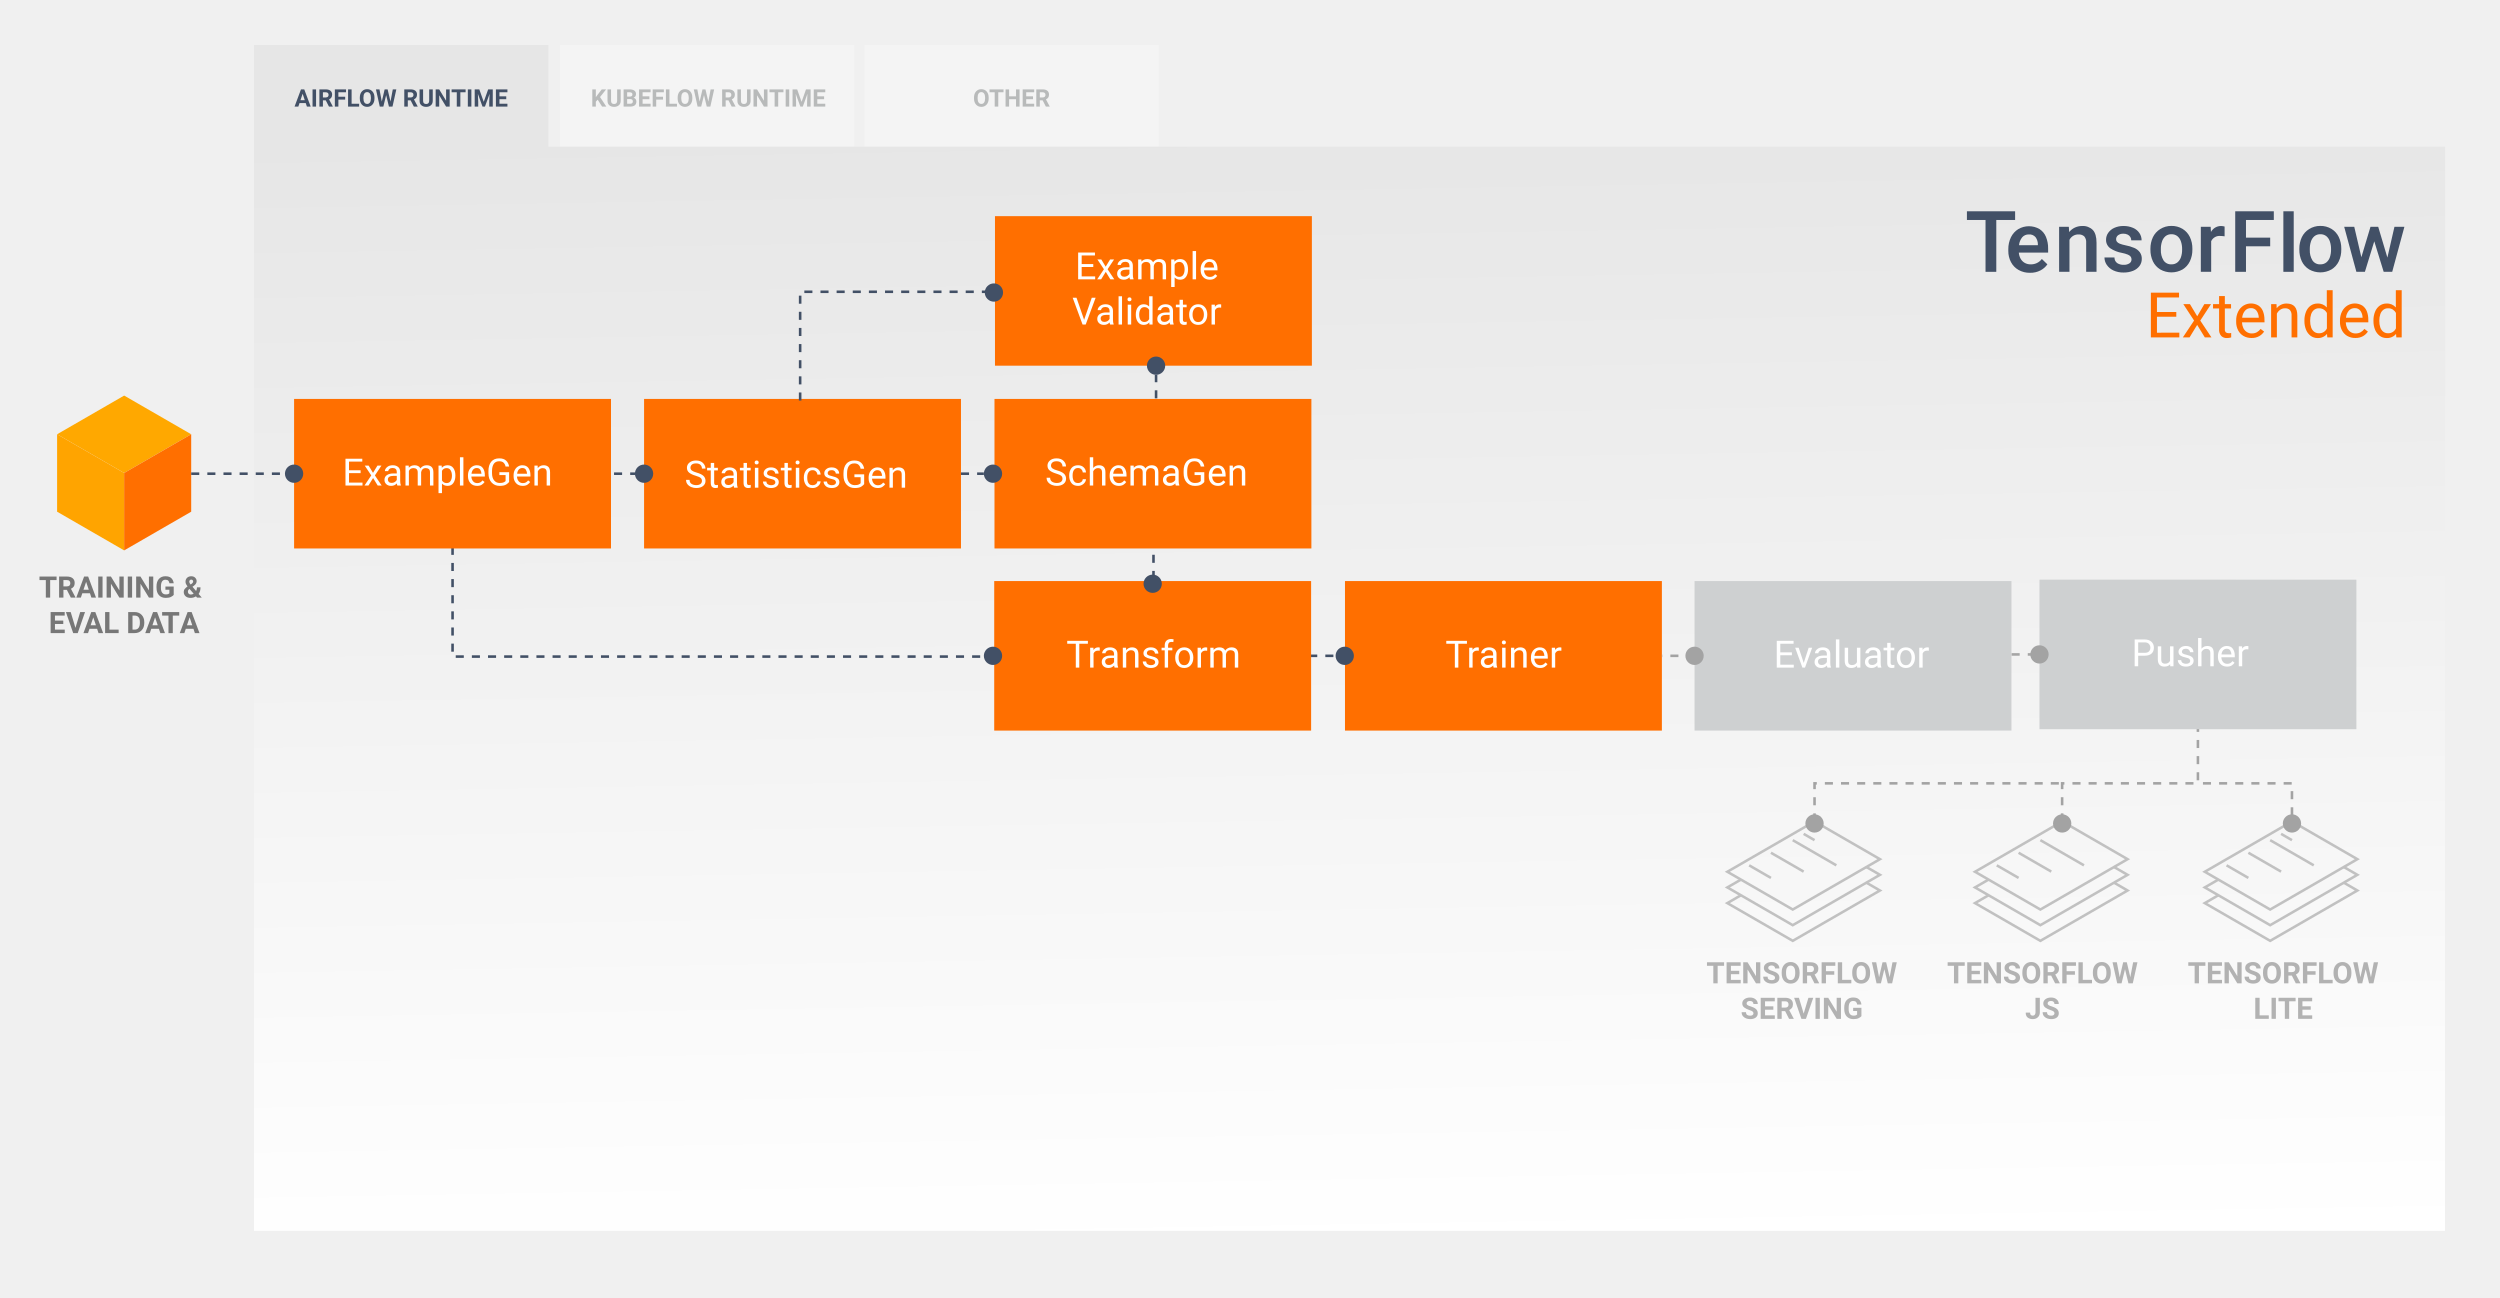
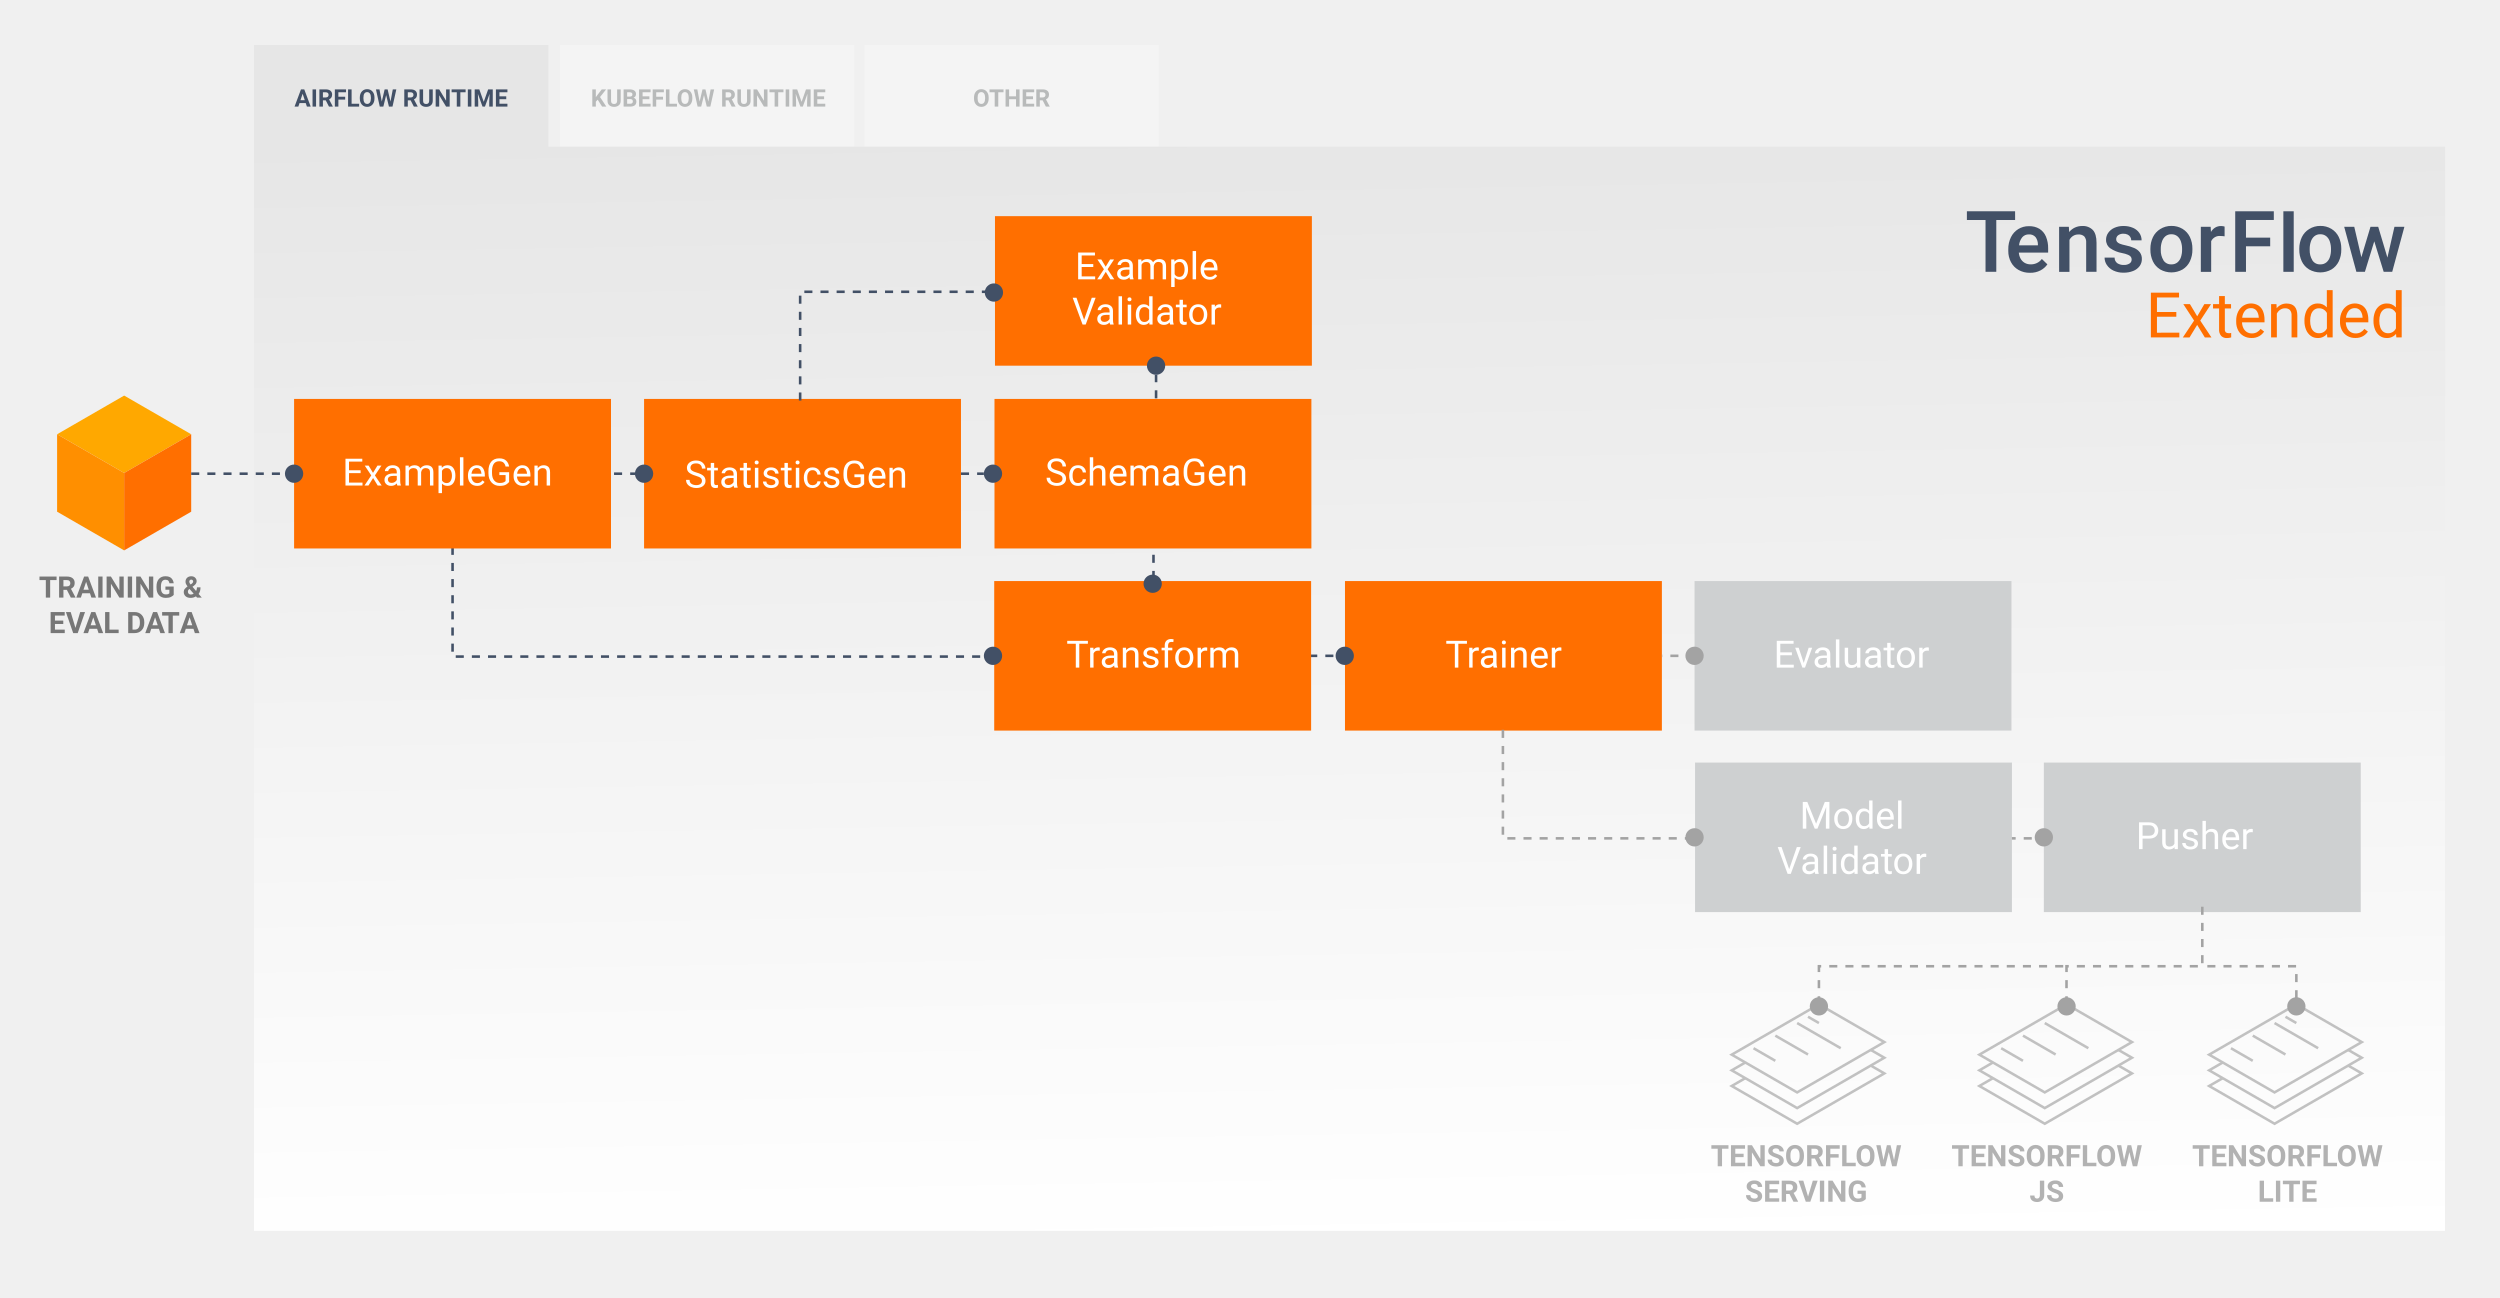
<svg xmlns="http://www.w3.org/2000/svg" id="svg161" viewBox="0 0 929.55 482.34">
  <defs>
-     <style>.cls-1{fill:#f4f4f4;}.cls-2{fill:url(#linear-gradient);}.cls-3{fill:url(#linear-gradient-2);}.cls-34,.cls-4{font-size:11px;}.cls-4{fill:#777;}.cls-12,.cls-16,.cls-34,.cls-4{font-family:Roboto-Bold, Roboto;font-weight:700;}.cls-5{letter-spacing:0em;}.cls-6{letter-spacing:0em;}.cls-7{letter-spacing:0.01em;}.cls-8{letter-spacing:-0.06em;}.cls-9{letter-spacing:-0.01em;}.cls-10{letter-spacing:-0.01em;}.cls-11{letter-spacing:-0.06em;}.cls-12,.cls-16{font-size:9px;}.cls-12,.cls-22{fill:#425066;}.cls-13{letter-spacing:-0.03em;}.cls-14{letter-spacing:0em;}.cls-15{letter-spacing:0em;}.cls-16{fill:#b8baba;}.cls-17{letter-spacing:0em;}.cls-18{letter-spacing:-0.03em;}.cls-19{fill:#ffa800;}.cls-20{fill:#ffa400;}.cls-21{fill:#ff6f00;}.cls-23{font-size:14px;fill:#fff;font-family:Roboto-Regular, Roboto;}.cls-24{letter-spacing:-0.02em;}.cls-25{letter-spacing:-0.01em;}.cls-26,.cls-33,.cls-38,.cls-39{fill:none;stroke-miterlimit:10;stroke-width:0.96px;}.cls-26{stroke:#425066;}.cls-26,.cls-33,.cls-39{stroke-dasharray:3 3;}.cls-27{letter-spacing:-0.03em;}.cls-28{letter-spacing:-0.02em;}.cls-29{fill:#ced0d1;}.cls-30{letter-spacing:-0.01em;}.cls-31{letter-spacing:-0.01em;}.cls-32{fill:#a3a3a3;}.cls-33{stroke:#a3a3a3;}.cls-34{fill:#b2b2b2;}.cls-35{letter-spacing:-0.03em;}.cls-36{letter-spacing:0em;}.cls-37{letter-spacing:0em;}.cls-38{stroke:#c1c1c1;}.cls-39{stroke:#a5a5a5;}</style>
+     <style>.cls-1{fill:#f4f4f4;}.cls-2{fill:url(#linear-gradient);}.cls-3{fill:url(#linear-gradient-2);}.cls-4,.cls-9{font-size:11px;}.cls-4{fill:#b2b2b2;}.cls-15,.cls-19,.cls-4,.cls-9{font-family:Roboto-Bold, Roboto;font-weight:700;}.cls-5{letter-spacing:-0.03em;}.cls-6{letter-spacing:0em;}.cls-7{letter-spacing:-0.01em;}.cls-8{letter-spacing:0em;}.cls-9{fill:#777;}.cls-10{letter-spacing:0em;}.cls-11{letter-spacing:0.01em;}.cls-12{letter-spacing:-0.06em;}.cls-13{letter-spacing:-0.01em;}.cls-14{letter-spacing:-0.06em;}.cls-15,.cls-19{font-size:9px;}.cls-15,.cls-26{fill:#425066;}.cls-16{letter-spacing:-0.03em;}.cls-17{letter-spacing:0em;}.cls-18{letter-spacing:0em;}.cls-19{fill:#b8baba;}.cls-20{letter-spacing:0em;}.cls-21{letter-spacing:-0.03em;}.cls-22{letter-spacing:0em;}.cls-23{fill:#ffa800;}.cls-24{fill:#ff8f00;}.cls-25{fill:#ff6f00;}.cls-27{font-size:14px;fill:#fff;font-family:Roboto-Regular, Roboto;}.cls-28{letter-spacing:-0.02em;}.cls-29{letter-spacing:-0.01em;}.cls-30{fill:#ced0d1;}.cls-31,.cls-32,.cls-37{fill:none;stroke-miterlimit:10;stroke-width:0.96px;}.cls-31{stroke:#c1c1c1;}.cls-32{stroke:#425066;}.cls-32,.cls-37{stroke-dasharray:3 3;}.cls-33{letter-spacing:-0.03em;}.cls-34{letter-spacing:-0.02em;}.cls-35{letter-spacing:-0.01em;}.cls-36{letter-spacing:-0.01em;}.cls-37{stroke:#a3a3a3;}.cls-38{fill:#a3a3a3;}</style>
    <linearGradient id="linear-gradient" x1="498.21" y1="45.51" x2="505.29" y2="463.47" gradientUnits="userSpaceOnUse">
      <stop offset="0" stop-color="#e6e6e6" />
      <stop offset="1" stop-color="#fff" />
    </linearGradient>
    <linearGradient id="linear-gradient-2" x1="94.45" y1="36.36" x2="203.91" y2="36.36" gradientUnits="userSpaceOnUse">
      <stop offset="0" stop-color="#e6e6e6" />
      <stop offset="1" stop-color="#e6e6e6" />
    </linearGradient>
  </defs>
  <rect class="cls-1" x="321.39" y="16.73" width="109.47" height="39.27" />
  <rect class="cls-1" x="208.16" y="16.73" width="109.47" height="39.27" />
  <rect class="cls-2" x="94.45" y="54.52" width="814.66" height="403.14" />
  <rect class="cls-3" x="94.45" y="16.73" width="109.47" height="39.27" />
-   <text class="cls-4" transform="translate(14.46 222.2)">T<tspan class="cls-5" x="6.81" y="0">R</tspan>
-     <tspan class="cls-6" x="13.86" y="0">AINING &amp; </tspan>
-     <tspan class="cls-7" x="3.66" y="13.2">E</tspan>
-     <tspan class="cls-8" x="10" y="13.2">V</tspan>
-     <tspan class="cls-6" x="16.52" y="13.2">A</tspan>
-     <tspan class="cls-9" x="23.92" y="13.2">L</tspan>
+   <text class="cls-4" transform="translate(636.1 433.63)">TENSORF<tspan class="cls-5" x="48.16" y="0">L</tspan>
+     <tspan class="cls-6" x="53.75" y="0">OW</tspan>
+     <tspan x="12.73" y="13.2">SE</tspan>
+     <tspan class="cls-7" x="25.68" y="13.2">R</tspan>
+     <tspan class="cls-8" x="32.58" y="13.2">VING</tspan>
+   </text>
+   <text class="cls-9" transform="translate(14.46 222.2)">T<tspan class="cls-10" x="6.81" y="0">R</tspan>
+     <tspan class="cls-8" x="13.86" y="0">AINING &amp; </tspan>
+     <tspan class="cls-11" x="3.66" y="13.2">E</tspan>
+     <tspan class="cls-12" x="10" y="13.2">V</tspan>
+     <tspan class="cls-8" x="16.52" y="13.2">A</tspan>
+     <tspan class="cls-7" x="23.92" y="13.2">L</tspan>
    <tspan x="29.76" y="13.2"> </tspan>
-     <tspan class="cls-10" x="32.5" y="13.2">D</tspan>
-     <tspan class="cls-11" x="39.5" y="13.2">AT</tspan>
+     <tspan class="cls-13" x="32.5" y="13.2">D</tspan>
+     <tspan class="cls-14" x="39.5" y="13.2">AT</tspan>
    <tspan x="52.34" y="13.2">A</tspan>
  </text>
-   <text class="cls-12" transform="translate(109.49 39.64)">AIRF<tspan class="cls-13" x="19.35" y="0">L</tspan>
+   <text class="cls-15" transform="translate(109.49 39.64)">AIRF<tspan class="cls-16" x="19.35" y="0">L</tspan>
    <tspan x="23.92" y="0">OW RU</tspan>
-     <tspan class="cls-14" x="51.92" y="0">N</tspan>
-     <tspan class="cls-15" x="58.24" y="0">TIME</tspan>
+     <tspan class="cls-17" x="51.92" y="0">N</tspan>
+     <tspan class="cls-18" x="58.24" y="0">TIME</tspan>
  </text>
-   <text class="cls-16" transform="translate(219.65 39.64)">KUBEF<tspan class="cls-13" x="27.37" y="0">L</tspan>
-     <tspan class="cls-15" x="31.94" y="0">OW RU</tspan>
-     <tspan class="cls-17" x="59.94" y="0">N</tspan>
-     <tspan class="cls-15" x="66.26" y="0">TIME</tspan>
+   <text class="cls-19" transform="translate(219.65 39.64)">KUBEF<tspan class="cls-16" x="27.37" y="0">L</tspan>
+     <tspan class="cls-18" x="31.94" y="0">OW RU</tspan>
+     <tspan class="cls-20" x="59.94" y="0">N</tspan>
+     <tspan class="cls-18" x="66.26" y="0">TIME</tspan>
  </text>
-   <text class="cls-16" transform="translate(361.78 39.64)">
-     <tspan class="cls-18">O</tspan>
+   <text class="cls-19" transform="translate(361.78 39.64)">
+     <tspan class="cls-21">O</tspan>
    <tspan x="5.96" y="0">THER</tspan>
  </text>
-   <polygon class="cls-19" points="21.23 161.47 46.16 147.08 71.09 161.47 46.16 175.86 21.23 161.47" />
-   <polygon class="cls-20" points="21.23 161.47 21.23 190.26 46.16 204.65 46.16 175.86 21.23 161.47" />
-   <polygon class="cls-21" points="71.09 161.47 71.09 190.26 46.16 204.65 46.16 175.86 71.09 161.47" />
-   <path class="cls-21" d="M810.32,123.68v1.78H799.74V108.81h10.47v1.79H802V116h7.19v1.78H802v5.93Z" />
-   <path class="cls-21" d="M819.61,113.09h2.49l-4,6.1,4.16,6.27h-2.46l-2.85-4.65-2.84,4.65h-2.49l4.18-6.27-4-6.1h2.47l2.7,4.51Z" />
-   <path class="cls-21" d="M829.6,125.46a5.29,5.29,0,0,1-1.64.23,2.8,2.8,0,0,1-2.07-.78,3.4,3.4,0,0,1-.79-2.52V114.7h-2.25v-1.61h2.25v-3h2.14v3h2.31v1.61h-2.31v7.7a1.46,1.46,0,0,0,.37,1.18,1.5,1.5,0,0,0,1,.3,3.4,3.4,0,0,0,.53,0,3.29,3.29,0,0,0,.46-.08Z" />
-   <path class="cls-21" d="M842,119.86h-8.38a5.39,5.39,0,0,0,.48,2.09,3.54,3.54,0,0,0,1.27,1.48,3.3,3.3,0,0,0,1.91.55,3.76,3.76,0,0,0,1.86-.44,4.33,4.33,0,0,0,1.4-1.25l1.3,1A5.4,5.4,0,0,1,840,125a5.53,5.53,0,0,1-2.84.67,5.78,5.78,0,0,1-3-.76,5.18,5.18,0,0,1-2-2.13,6.64,6.64,0,0,1-.71-3.09v-.49a7.23,7.23,0,0,1,.76-3.38,5.48,5.48,0,0,1,2-2.22,5.36,5.36,0,0,1,5.52,0,4.55,4.55,0,0,1,1.69,2.13,8.52,8.52,0,0,1,.55,3.15ZM839.85,118a4.53,4.53,0,0,0-.79-2.43,2.47,2.47,0,0,0-2.17-1,2.76,2.76,0,0,0-2.14.94,4.7,4.7,0,0,0-1.07,2.63h6.17Z" />
-   <path class="cls-21" d="M854.19,117.35v8.11h-2.14v-8.13a2.9,2.9,0,0,0-.61-2.06,2.42,2.42,0,0,0-1.84-.64,3,3,0,0,0-1.77.54,3.78,3.78,0,0,0-1.24,1.44v8.85h-2.14V113.09h2l.07,1.52a4.54,4.54,0,0,1,3.68-1.75Q854.2,112.86,854.19,117.35Z" />
-   <path class="cls-21" d="M867.33,107.89v17.57h-2l-.1-1.31a4.3,4.3,0,0,1-3.53,1.54,4.21,4.21,0,0,1-2.54-.81,5.37,5.37,0,0,1-1.72-2.24,8.3,8.3,0,0,1-.61-3.23v-.24a8.27,8.27,0,0,1,.61-3.3,5,5,0,0,1,1.71-2.22,4.31,4.31,0,0,1,2.58-.79,4.26,4.26,0,0,1,3.42,1.45v-6.42Zm-2.14,14.22v-5.73A3.4,3.4,0,0,0,864,115.1a3.15,3.15,0,0,0-1.75-.47,2.81,2.81,0,0,0-1.84.6,3.39,3.39,0,0,0-1.09,1.63,7.27,7.27,0,0,0-.35,2.31v.24a7.12,7.12,0,0,0,.35,2.3,3.4,3.4,0,0,0,1.08,1.6,2.8,2.8,0,0,0,1.83.6A3.09,3.09,0,0,0,865.19,122.11Z" />
-   <path class="cls-21" d="M880.59,119.86h-8.38a5.39,5.39,0,0,0,.48,2.09,3.54,3.54,0,0,0,1.27,1.48,3.3,3.3,0,0,0,1.91.55,3.76,3.76,0,0,0,1.86-.44,4.44,4.44,0,0,0,1.4-1.25l1.3,1A5.4,5.4,0,0,1,878.6,125a5.53,5.53,0,0,1-2.84.67,5.76,5.76,0,0,1-3-.76,5.18,5.18,0,0,1-2-2.13,6.64,6.64,0,0,1-.71-3.09v-.49a7.11,7.11,0,0,1,.76-3.38,5.53,5.53,0,0,1,2-2.22,5.37,5.37,0,0,1,5.53,0,4.55,4.55,0,0,1,1.69,2.13,8.52,8.52,0,0,1,.55,3.15ZM878.45,118a4.53,4.53,0,0,0-.79-2.43,2.48,2.48,0,0,0-2.18-1,2.75,2.75,0,0,0-2.13.94,4.7,4.7,0,0,0-1.07,2.63h6.17Z" />
-   <path class="cls-21" d="M893,107.89v17.57h-2l-.1-1.31a4.28,4.28,0,0,1-3.52,1.54,4.18,4.18,0,0,1-2.54-.81,5.31,5.31,0,0,1-1.73-2.24,8.3,8.3,0,0,1-.61-3.23v-.24a8.27,8.27,0,0,1,.61-3.3,5,5,0,0,1,1.71-2.22,4.31,4.31,0,0,1,2.58-.79,4.26,4.26,0,0,1,3.42,1.45v-6.42Zm-2.14,14.22v-5.73a3.4,3.4,0,0,0-1.15-1.28,3.15,3.15,0,0,0-1.75-.47,2.81,2.81,0,0,0-1.84.6,3.39,3.39,0,0,0-1.09,1.63,7.27,7.27,0,0,0-.35,2.31v.24a7.12,7.12,0,0,0,.35,2.3,3.4,3.4,0,0,0,1.08,1.6,2.8,2.8,0,0,0,1.83.6A3.09,3.09,0,0,0,890.85,122.11Z" />
-   <path class="cls-22" d="M749.26,81.79h-7v19.28h-4V81.79h-6.92V78.56h17.92Z" />
-   <path class="cls-22" d="M761.54,93.91h-10.9a5.52,5.52,0,0,0,.66,2.28,4,4,0,0,0,1.51,1.54,4.31,4.31,0,0,0,2.22.56,5,5,0,0,0,4.17-2l2.06,2a7.13,7.13,0,0,1-2.54,2.24,8,8,0,0,1-3.93.9,8.29,8.29,0,0,1-4.26-1.06,7.11,7.11,0,0,1-2.8-2.9,8.66,8.66,0,0,1-1-4.13v-.63a10,10,0,0,1,1-4.54,7.35,7.35,0,0,1,2.73-3,7.86,7.86,0,0,1,7.87,0,6.3,6.3,0,0,1,2.4,2.9,10.92,10.92,0,0,1,.8,4.32Zm-3.81-3.07a4.58,4.58,0,0,0-.88-2.67,2.94,2.94,0,0,0-2.5-1,3.12,3.12,0,0,0-2.45,1.05,5.51,5.51,0,0,0-1.19,2.95h7Z" />
-   <path class="cls-22" d="M778.15,85.51q1.38,1.47,1.38,4.77v10.79h-3.85V90.25a3.21,3.21,0,0,0-.72-2.37,3,3,0,0,0-2.2-.71,3.58,3.58,0,0,0-1.93.53,3.79,3.79,0,0,0-1.36,1.47v11.9h-3.85V84.34h3.61l.13,1.94a6.13,6.13,0,0,1,2.13-1.67,6.44,6.44,0,0,1,2.72-.58A5.16,5.16,0,0,1,778.15,85.51Z" />
-   <path class="cls-22" d="M784.63,92.31a3.79,3.79,0,0,1-1.56-3.19,4.42,4.42,0,0,1,.8-2.54,5.48,5.48,0,0,1,2.27-1.86,8,8,0,0,1,3.41-.69,8.63,8.63,0,0,1,3.58.7,5.39,5.39,0,0,1,2.34,1.91,4.74,4.74,0,0,1,.82,2.73h-3.85a2.36,2.36,0,0,0-.33-1.23,2.4,2.4,0,0,0-1-.91,3.45,3.45,0,0,0-1.58-.34,3.08,3.08,0,0,0-2,.59,1.82,1.82,0,0,0-.72,1.47,1.42,1.42,0,0,0,.31.94,2.5,2.5,0,0,0,1,.7,11.91,11.91,0,0,0,2.06.59,16.36,16.36,0,0,1,3.38,1,5.11,5.11,0,0,1,2.07,1.61,4,4,0,0,1,.73,2.47,4.37,4.37,0,0,1-.84,2.63,5.48,5.48,0,0,1-2.39,1.8,9.21,9.21,0,0,1-3.57.64,8.53,8.53,0,0,1-3.81-.8,6.08,6.08,0,0,1-2.44-2.09,4.87,4.87,0,0,1-.83-2.71h3.72a2.48,2.48,0,0,0,1,2.08,4.13,4.13,0,0,0,2.37.66,3.73,3.73,0,0,0,2.19-.55,1.69,1.69,0,0,0,.78-1.46,1.78,1.78,0,0,0-.28-1,2.53,2.53,0,0,0-1.06-.78,11.52,11.52,0,0,0-2.22-.65A11.29,11.29,0,0,1,784.63,92.31Z" />
-   <path class="cls-22" d="M800.5,88.18a7.31,7.31,0,0,1,2.7-3A7.64,7.64,0,0,1,807.35,84a7.72,7.72,0,0,1,4.18,1.11,7.18,7.18,0,0,1,2.7,3,9.81,9.81,0,0,1,.94,4.37v.33a9.81,9.81,0,0,1-.94,4.37,7.13,7.13,0,0,1-2.69,3,8.44,8.44,0,0,1-8.33,0,7.18,7.18,0,0,1-2.71-3,9.94,9.94,0,0,1-.93-4.37v-.33A9.94,9.94,0,0,1,800.5,88.18Zm3.91,8.59a3.32,3.32,0,0,0,3,1.52,3.39,3.39,0,0,0,2.2-.72,4.22,4.22,0,0,0,1.31-1.94,8.14,8.14,0,0,0,.43-2.75v-.33a8.16,8.16,0,0,0-.43-2.74,4.22,4.22,0,0,0-1.32-2,3.44,3.44,0,0,0-2.22-.72,3.37,3.37,0,0,0-2.2.72,4.36,4.36,0,0,0-1.31,2,8.43,8.43,0,0,0-.42,2.74v.33A7,7,0,0,0,804.41,96.77Z" />
-   <path class="cls-22" d="M826.54,84.1a3.25,3.25,0,0,1,.61.13l0,3.64a9.87,9.87,0,0,0-1.53-.13,3.42,3.42,0,0,0-3.46,1.94v11.39h-3.85V84.34h3.66l.11,1.89a4.63,4.63,0,0,1,1.58-1.62,4.24,4.24,0,0,1,2.91-.51Z" />
-   <path class="cls-22" d="M835.1,81.79v6.57h9v3.22h-9v9.49h-4V78.56h14.35v3.23Z" />
-   <path class="cls-22" d="M849,101.07V78.56h3.85v22.51Z" />
-   <path class="cls-22" d="M855.87,88.18a7.18,7.18,0,0,1,2.7-3A7.6,7.6,0,0,1,862.71,84a7.75,7.75,0,0,1,4.19,1.11,7.18,7.18,0,0,1,2.7,3,9.94,9.94,0,0,1,.94,4.37v.33a9.94,9.94,0,0,1-.94,4.37,7.09,7.09,0,0,1-2.7,3,8.42,8.42,0,0,1-8.32,0,7.11,7.11,0,0,1-2.71-3,9.94,9.94,0,0,1-.93-4.37v-.33A9.94,9.94,0,0,1,855.87,88.18Zm3.91,8.59a3.29,3.29,0,0,0,3,1.52,3.41,3.41,0,0,0,2.21-.72,4.22,4.22,0,0,0,1.31-1.94,8.4,8.4,0,0,0,.43-2.75v-.33a8.42,8.42,0,0,0-.43-2.74,4.22,4.22,0,0,0-1.32-2,3.45,3.45,0,0,0-2.23-.72,3.34,3.34,0,0,0-2.19.72,4.28,4.28,0,0,0-1.31,2,8.43,8.43,0,0,0-.42,2.74v.33A7,7,0,0,0,859.78,96.77Z" />
-   <path class="cls-22" d="M894,84.34l-4.53,16.73h-3.17L882.8,89.72l-3.48,11.35h-3.17l-4.53-16.73h3.74L878,95.64l3.39-11.3h2.88l3.41,11.44,2.62-11.44Z" />
-   <rect class="cls-21" x="239.48" y="148.33" width="117.83" height="55.6" />
-   <text class="cls-23" transform="translate(254.54 181.32)">StatisticsGen</text>
-   <rect class="cls-21" x="369.77" y="148.33" width="117.83" height="55.6" />
-   <text class="cls-23" transform="translate(388.6 180.52)">SchemaGen</text>
-   <rect class="cls-21" x="369.95" y="80.37" width="117.83" height="55.6" />
-   <text class="cls-23" transform="translate(399.72 103.86)">Example<tspan class="cls-24" x="-1.08" y="16.8">V</tspan>
+   <text class="cls-4" transform="translate(725.58 433.63)">TENSORF<tspan class="cls-5" x="48.16" y="0">L</tspan>
+     <tspan class="cls-6" x="53.75" y="0">OW</tspan>
+     <tspan x="29.03" y="13.2">JS</tspan>
+   </text>
+   <text class="cls-4" transform="translate(815.06 433.63)">TENSORF<tspan class="cls-5" x="48.16" y="0">L</tspan>
+     <tspan class="cls-6" x="53.75" y="0">OW</tspan>
+     <tspan x="24.42" y="13.2">L</tspan>
+     <tspan class="cls-22" x="30.38" y="13.2">I</tspan>
+     <tspan class="cls-8" x="33.54" y="13.2">TE</tspan>
+   </text>
+   <polygon class="cls-23" points="21.23 161.47 46.16 147.08 71.09 161.47 46.16 175.86 21.23 161.47" />
+   <polygon class="cls-24" points="21.23 161.47 21.23 190.26 46.16 204.65 46.16 175.86 21.23 161.47" />
+   <polygon class="cls-25" points="71.09 161.47 71.09 190.26 46.16 204.65 46.16 175.86 71.09 161.47" />
+   <path class="cls-25" d="M810.32,123.68v1.78H799.74V108.81h10.47v1.8H802V116h7.2v1.78H802v5.93Z" />
+   <path class="cls-25" d="M819.61,113.09h2.49l-4,6.11,4.16,6.27h-2.46l-2.85-4.66-2.84,4.66h-2.49l4.18-6.27-4-6.11h2.47l2.7,4.52Z" />
+   <path class="cls-25" d="M829.6,125.46a5.47,5.47,0,0,1-1.64.23,2.82,2.82,0,0,1-2.08-.78,3.46,3.46,0,0,1-.78-2.53V114.7h-2.25v-1.61h2.25v-3h2.14v3h2.31v1.61h-2.31v7.7a1.5,1.5,0,0,0,.37,1.18,1.51,1.51,0,0,0,1,.3,3.8,3.8,0,0,0,.53,0l.46-.09Z" />
+   <path class="cls-25" d="M842,119.86h-8.37a5.18,5.18,0,0,0,.48,2.09,3.58,3.58,0,0,0,1.26,1.48,3.38,3.38,0,0,0,1.92.54,3.77,3.77,0,0,0,1.86-.43,4.53,4.53,0,0,0,1.4-1.25l1.29,1A5.4,5.4,0,0,1,840,125a5.54,5.54,0,0,1-2.84.67,5.74,5.74,0,0,1-3-.77,5.19,5.19,0,0,1-2-2.13,6.63,6.63,0,0,1-.7-3.09v-.49a7.21,7.21,0,0,1,.76-3.38,5.54,5.54,0,0,1,2-2.21,5.34,5.34,0,0,1,5.53,0,4.57,4.57,0,0,1,1.69,2.13,8.37,8.37,0,0,1,.55,3.15ZM839.85,118a4.63,4.63,0,0,0-.78-2.43,2.49,2.49,0,0,0-2.18-1,2.77,2.77,0,0,0-2.13.93,4.69,4.69,0,0,0-1.07,2.64h6.17Z" />
+   <path class="cls-25" d="M854.19,117.35v8.11h-2.14v-8.13a2.91,2.91,0,0,0-.61-2.06,2.44,2.44,0,0,0-1.85-.64,3.05,3.05,0,0,0-1.77.54,3.78,3.78,0,0,0-1.24,1.44v8.85h-2.14V113.09h2l.07,1.52a4.71,4.71,0,0,1,1.61-1.29,4.66,4.66,0,0,1,2.07-.46Q854.19,112.86,854.19,117.35Z" />
+   <path class="cls-25" d="M867.33,107.89v17.57h-2l-.1-1.32a4.29,4.29,0,0,1-3.52,1.54,4.19,4.19,0,0,1-2.54-.81,5.27,5.27,0,0,1-1.72-2.24,8.12,8.12,0,0,1-.61-3.23v-.24a8.41,8.41,0,0,1,.61-3.31,5.07,5.07,0,0,1,1.72-2.22,4.33,4.33,0,0,1,2.57-.79,4.25,4.25,0,0,1,3.42,1.45v-6.42Zm-2.14,14.22v-5.73A3.44,3.44,0,0,0,864,115.1a3.11,3.11,0,0,0-1.74-.47,2.83,2.83,0,0,0-1.85.6,3.48,3.48,0,0,0-1.09,1.63,7.17,7.17,0,0,0-.35,2.31v.24a7,7,0,0,0,.35,2.29,3.47,3.47,0,0,0,1.08,1.61,2.81,2.81,0,0,0,1.83.59A3.09,3.09,0,0,0,865.19,122.11Z" />
+   <path class="cls-25" d="M880.59,119.86h-8.37a5.18,5.18,0,0,0,.48,2.09,3.58,3.58,0,0,0,1.26,1.48,3.38,3.38,0,0,0,1.92.54,3.77,3.77,0,0,0,1.86-.43,4.53,4.53,0,0,0,1.4-1.25l1.29,1A5.4,5.4,0,0,1,878.6,125a5.54,5.54,0,0,1-2.84.67,5.74,5.74,0,0,1-3-.77,5.19,5.19,0,0,1-2-2.13,6.63,6.63,0,0,1-.7-3.09v-.49a7.21,7.21,0,0,1,.76-3.38,5.54,5.54,0,0,1,2-2.21,5.34,5.34,0,0,1,5.53,0,4.57,4.57,0,0,1,1.69,2.13,8.37,8.37,0,0,1,.55,3.15ZM878.45,118a4.63,4.63,0,0,0-.78-2.43,2.49,2.49,0,0,0-2.18-1,2.77,2.77,0,0,0-2.13.93,4.69,4.69,0,0,0-1.07,2.64h6.17Z" />
+   <path class="cls-25" d="M893,107.89v17.57h-2l-.1-1.32a4.29,4.29,0,0,1-3.52,1.54,4.19,4.19,0,0,1-2.54-.81,5.27,5.27,0,0,1-1.72-2.24,8.12,8.12,0,0,1-.61-3.23v-.24a8.41,8.41,0,0,1,.61-3.31,5.07,5.07,0,0,1,1.72-2.22,4.33,4.33,0,0,1,2.57-.79,4.25,4.25,0,0,1,3.42,1.45v-6.42Zm-2.14,14.22v-5.73a3.44,3.44,0,0,0-1.15-1.28,3.11,3.11,0,0,0-1.74-.47,2.83,2.83,0,0,0-1.85.6,3.48,3.48,0,0,0-1.09,1.63,7.17,7.17,0,0,0-.35,2.31v.24a7,7,0,0,0,.35,2.29,3.47,3.47,0,0,0,1.08,1.61,2.81,2.81,0,0,0,1.83.59A3.09,3.09,0,0,0,890.85,122.11Z" />
+   <path class="cls-26" d="M749.26,81.79h-7v19.28h-4V81.79h-6.93V78.56h17.92Z" />
+   <path class="cls-26" d="M761.54,93.91h-10.9a5.52,5.52,0,0,0,.66,2.27,4.06,4.06,0,0,0,1.51,1.55,4.31,4.31,0,0,0,2.22.56,5,5,0,0,0,4.17-2l2.06,2a7.19,7.19,0,0,1-2.54,2.24,8,8,0,0,1-3.93.9,8.35,8.35,0,0,1-4.27-1.06,7.17,7.17,0,0,1-2.8-2.9,8.68,8.68,0,0,1-1-4.13v-.63a9.92,9.92,0,0,1,1-4.54,7.36,7.36,0,0,1,2.72-3,7.28,7.28,0,0,1,3.9-1.07,7.19,7.19,0,0,1,4,1,6.3,6.3,0,0,1,2.4,2.9,10.92,10.92,0,0,1,.8,4.32Zm-3.8-3.08a4.62,4.62,0,0,0-.88-2.67,3,3,0,0,0-2.5-1,3.1,3.1,0,0,0-2.44,1.05,5.5,5.5,0,0,0-1.19,3h7Z" />
+   <path class="cls-26" d="M778.15,85.51q1.38,1.48,1.38,4.77v10.79h-3.85V90.25a3.23,3.23,0,0,0-.72-2.37,3,3,0,0,0-2.2-.7,3.6,3.6,0,0,0-1.93.53,3.83,3.83,0,0,0-1.36,1.47v11.91h-3.85V84.34h3.62l.12,1.93a6.12,6.12,0,0,1,2.13-1.66,6.33,6.33,0,0,1,2.72-.58A5.13,5.13,0,0,1,778.15,85.51Z" />
+   <path class="cls-26" d="M784.63,92.31a3.78,3.78,0,0,1-1.56-3.19,4.42,4.42,0,0,1,.8-2.54,5.46,5.46,0,0,1,2.27-1.86,8,8,0,0,1,3.41-.69,8.55,8.55,0,0,1,3.58.7,5.5,5.5,0,0,1,2.34,1.91,4.77,4.77,0,0,1,.82,2.73h-3.85a2.35,2.35,0,0,0-1.31-2.13,3.36,3.36,0,0,0-1.58-.34,3.1,3.1,0,0,0-2,.59,1.83,1.83,0,0,0-.71,1.47,1.49,1.49,0,0,0,.3.94,2.54,2.54,0,0,0,1,.7,12,12,0,0,0,2.06.59,16.32,16.32,0,0,1,3.39,1.05,5.19,5.19,0,0,1,2.07,1.61,4.07,4.07,0,0,1,.73,2.47,4.36,4.36,0,0,1-.84,2.63,5.44,5.44,0,0,1-2.39,1.8,9.27,9.27,0,0,1-3.57.64,8.41,8.41,0,0,1-3.8-.8,6.05,6.05,0,0,1-2.44-2.09,4.88,4.88,0,0,1-.83-2.71h3.73a2.47,2.47,0,0,0,1,2.07,4.13,4.13,0,0,0,2.37.66,3.76,3.76,0,0,0,2.19-.55,1.7,1.7,0,0,0,.78-1.46,1.77,1.77,0,0,0-.28-1,2.48,2.48,0,0,0-1.06-.77,10.81,10.81,0,0,0-2.22-.65A11.21,11.21,0,0,1,784.63,92.31Z" />
+   <path class="cls-26" d="M800.5,88.18a7.21,7.21,0,0,1,2.7-3A7.64,7.64,0,0,1,807.35,84a7.73,7.73,0,0,1,4.18,1.11,7.2,7.2,0,0,1,2.71,3,9.92,9.92,0,0,1,.94,4.38v.32a9.92,9.92,0,0,1-.94,4.38,7.16,7.16,0,0,1-2.7,3,8.44,8.44,0,0,1-8.33,0,7.14,7.14,0,0,1-2.71-3,9.91,9.91,0,0,1-.94-4.38v-.32A9.91,9.91,0,0,1,800.5,88.18Zm3.9,8.6a3.31,3.31,0,0,0,3,1.52,3.39,3.39,0,0,0,2.2-.72,4.2,4.2,0,0,0,1.31-1.94,8.34,8.34,0,0,0,.43-2.75v-.32a8.36,8.36,0,0,0-.43-2.74,4.23,4.23,0,0,0-1.32-2,3.42,3.42,0,0,0-2.23-.73,3.34,3.34,0,0,0-2.2.73,4.28,4.28,0,0,0-1.31,2,8.35,8.35,0,0,0-.43,2.74v.32A7,7,0,0,0,804.41,96.77Z" />
+   <path class="cls-26" d="M826.54,84.1a3.14,3.14,0,0,1,.61.14l0,3.63a9.68,9.68,0,0,0-1.53-.12,3.43,3.43,0,0,0-3.46,1.93v11.4h-3.85V84.34h3.66l.11,1.89a4.67,4.67,0,0,1,1.58-1.62,4.12,4.12,0,0,1,2.18-.57A5,5,0,0,1,826.54,84.1Z" />
+   <path class="cls-26" d="M835.1,81.79v6.57h9v3.22h-9v9.49h-4V78.56h14.35v3.23Z" />
+   <path class="cls-26" d="M849,101.07V78.56h3.85v22.51Z" />
+   <path class="cls-26" d="M855.87,88.18a7.21,7.21,0,0,1,2.7-3A7.64,7.64,0,0,1,862.71,84a7.73,7.73,0,0,1,4.18,1.11,7.2,7.2,0,0,1,2.71,3,9.92,9.92,0,0,1,.94,4.38v.32a9.92,9.92,0,0,1-.94,4.38,7.16,7.16,0,0,1-2.7,3,8.44,8.44,0,0,1-8.33,0,7.14,7.14,0,0,1-2.71-3,9.91,9.91,0,0,1-.94-4.38v-.32A9.91,9.91,0,0,1,855.87,88.18Zm3.9,8.6a3.31,3.31,0,0,0,3,1.52,3.39,3.39,0,0,0,2.2-.72,4.2,4.2,0,0,0,1.31-1.94,8.34,8.34,0,0,0,.43-2.75v-.32a8.36,8.36,0,0,0-.43-2.74,4.23,4.23,0,0,0-1.32-2,3.42,3.42,0,0,0-2.23-.73,3.34,3.34,0,0,0-2.2.73,4.28,4.28,0,0,0-1.31,2,8.35,8.35,0,0,0-.43,2.74v.32A7,7,0,0,0,859.78,96.77Z" />
+   <path class="cls-26" d="M894,84.34l-4.53,16.73h-3.17L882.8,89.72l-3.48,11.35h-3.17l-4.53-16.73h3.74L878,95.64l3.39-11.3h2.88l3.42,11.44,2.61-11.44Z" />
+   <rect class="cls-25" x="239.48" y="148.33" width="117.83" height="55.6" />
+   <text class="cls-27" transform="translate(254.54 181.32)">StatisticsGen</text>
+   <rect class="cls-25" x="369.77" y="148.33" width="117.83" height="55.6" />
+   <text class="cls-27" transform="translate(388.6 180.52)">SchemaGen</text>
+   <rect class="cls-25" x="369.95" y="80.37" width="117.83" height="55.6" />
+   <text class="cls-27" transform="translate(399.72 103.86)">Example<tspan class="cls-28" x="-1.08" y="16.8">V</tspan>
    <tspan x="7.51" y="16.8">alida</tspan>
-     <tspan class="cls-25" x="37.43" y="16.8">t</tspan>
+     <tspan class="cls-29" x="37.43" y="16.8">t</tspan>
    <tspan x="41.81" y="16.8">or</tspan>
  </text>
-   <line class="cls-26" x1="486.78" y1="243.85" x2="500" y2="243.85" />
-   <line class="cls-26" x1="71.09" y1="176.13" x2="109.35" y2="176.13" />
-   <rect class="cls-21" x="369.67" y="216.05" width="117.83" height="55.6" />
-   <text class="cls-23" transform="translate(396.47 248.23)">
-     <tspan class="cls-27">T</tspan>
-     <tspan class="cls-28" x="7.9" y="0">r</tspan>
+   <rect class="cls-30" x="759.94" y="283.54" width="117.83" height="55.6" />
+   <text class="cls-27" transform="translate(794.18 315.72)">Pusher</text>
+   <polyline class="cls-31" points="873.1 396.2 878.14 399.11 845.72 417.83 821.41 403.79 826.45 400.88" />
+   <polyline class="cls-31" points="873.1 390.38 878.14 393.29 845.72 412.01 821.41 397.97 826.45 395.06" />
+   <polygon class="cls-31" points="821.41 392.14 853.83 373.43 878.14 387.47 845.72 406.18 821.41 392.14" />
+   <line class="cls-31" x1="845.72" y1="380.39" x2="861.93" y2="389.75" />
+   <line class="cls-31" x1="837.62" y1="385.07" x2="849.78" y2="392.09" />
+   <line class="cls-31" x1="829.51" y1="389.75" x2="837.62" y2="394.43" />
+   <line class="cls-31" x1="849.78" y1="378.05" x2="853.83" y2="380.39" />
+   <polyline class="cls-31" points="787.66 396.2 792.7 399.11 760.28 417.83 735.97 403.79 741.01 400.88" />
+   <polyline class="cls-31" points="787.66 390.38 792.7 393.29 760.28 412.01 735.97 397.97 741.01 395.06" />
+   <polygon class="cls-31" points="735.97 392.14 768.39 373.43 792.7 387.47 760.28 406.18 735.97 392.14" />
+   <line class="cls-31" x1="760.28" y1="380.39" x2="776.49" y2="389.75" />
+   <line class="cls-31" x1="752.18" y1="385.07" x2="764.33" y2="392.09" />
+   <line class="cls-31" x1="744.07" y1="389.75" x2="752.18" y2="394.43" />
+   <polyline class="cls-31" points="695.59 396.2 700.63 399.11 668.21 417.83 643.89 403.79 648.93 400.88" />
+   <polyline class="cls-31" points="695.59 390.38 700.63 393.29 668.21 412.01 643.89 397.97 648.93 395.06" />
+   <polygon class="cls-31" points="643.89 392.14 676.31 373.43 700.63 387.47 668.21 406.18 643.89 392.14" />
+   <line class="cls-31" x1="668.21" y1="380.39" x2="684.42" y2="389.75" />
+   <line class="cls-31" x1="660.1" y1="385.07" x2="672.26" y2="392.09" />
+   <line class="cls-31" x1="652" y1="389.75" x2="660.1" y2="394.43" />
+   <line class="cls-31" x1="672.26" y1="378.05" x2="676.31" y2="380.39" />
+   <line class="cls-32" x1="486.78" y1="243.85" x2="500" y2="243.85" />
+   <line class="cls-32" x1="71.09" y1="176.13" x2="109.35" y2="176.13" />
+   <rect class="cls-25" x="369.67" y="216.05" width="117.83" height="55.6" />
+   <text class="cls-27" transform="translate(396.47 248.23)">
+     <tspan class="cls-33">T</tspan>
+     <tspan class="cls-34" x="7.9" y="0">r</tspan>
    <tspan x="12.43" y="0">ansform</tspan>
  </text>
-   <rect class="cls-21" x="500.09" y="216.05" width="117.83" height="55.6" />
-   <text class="cls-23" transform="translate(537.41 248.23)">
-     <tspan class="cls-27">T</tspan>
-     <tspan class="cls-28" x="7.9" y="0">r</tspan>
+   <rect class="cls-25" x="500.09" y="216.05" width="117.83" height="55.6" />
+   <text class="cls-27" transform="translate(537.41 248.23)">
+     <tspan class="cls-33">T</tspan>
+     <tspan class="cls-34" x="7.9" y="0">r</tspan>
    <tspan x="12.43" y="0">ainer</tspan>
  </text>
-   <rect class="cls-29" x="630.07" y="216.05" width="117.83" height="55.6" />
-   <text class="cls-23" transform="translate(659.48 248.23)">
-     <tspan class="cls-30">E</tspan>
-     <tspan class="cls-31" x="7.78" y="0">v</tspan>
+   <rect class="cls-30" x="630.07" y="216.05" width="117.83" height="55.6" />
+   <text class="cls-27" transform="translate(659.48 248.23)">
+     <tspan class="cls-35">E</tspan>
+     <tspan class="cls-36" x="7.78" y="0">v</tspan>
    <tspan x="14.46" y="0">alua</tspan>
-     <tspan class="cls-25" x="40.8" y="0">t</tspan>
+     <tspan class="cls-29" x="40.8" y="0">t</tspan>
    <tspan x="45.18" y="0">or</tspan>
  </text>
-   <polyline class="cls-26" points="370.45 244.13 168.27 244.13 168.27 203.33" />
-   <line class="cls-26" x1="222.31" y1="176.13" x2="236.16" y2="176.13" />
-   <line class="cls-26" x1="357.31" y1="176.13" x2="365.82" y2="176.13" />
-   <circle class="cls-22" cx="239.48" cy="176.13" r="3.4" />
-   <circle class="cls-22" cx="369.22" cy="176.13" r="3.4" />
-   <circle class="cls-22" cx="429.85" cy="135.97" r="3.4" />
-   <circle class="cls-22" cx="369.22" cy="243.85" r="3.4" />
-   <circle class="cls-22" cx="428.59" cy="217.05" r="3.4" />
-   <circle class="cls-22" cx="500" cy="243.85" r="3.4" />
-   <circle class="cls-32" cx="630.07" cy="243.85" r="3.4" />
-   <rect class="cls-21" x="109.35" y="148.33" width="117.83" height="55.6" />
-   <text class="cls-23" transform="translate(127.3 180.52)">ExampleGen</text>
-   <circle class="cls-22" cx="109.35" cy="176.13" r="3.4" />
-   <line class="cls-26" x1="429.85" y1="148.12" x2="429.85" y2="139.37" />
-   <line class="cls-26" x1="428.89" y1="215.27" x2="428.89" y2="203.72" />
-   <line class="cls-33" x1="630.07" y1="243.85" x2="617.93" y2="243.85" />
-   <circle class="cls-22" cx="369.56" cy="108.77" r="3.4" />
-   <polyline class="cls-26" points="297.51 148.93 297.51 108.49 369.06 108.49" />
-   <text class="cls-34" transform="translate(634.47 365.62)">TENSORF<tspan class="cls-35" x="48.16" y="0">L</tspan>
-     <tspan class="cls-36" x="53.75" y="0">OW</tspan>
-     <tspan x="12.73" y="13.2">SE</tspan>
-     <tspan class="cls-9" x="25.68" y="13.2">R</tspan>
-     <tspan class="cls-6" x="32.58" y="13.2">VING</tspan>
+   <polyline class="cls-37" points="558.81 271.37 558.81 311.72 761.75 311.72" />
+   <rect class="cls-30" x="630.25" y="283.54" width="117.83" height="55.6" />
+   <text class="cls-27" transform="translate(669.15 308.12)">Model<tspan class="cls-28" x="-8.35" y="16.8">V</tspan>
+     <tspan x="0.25" y="16.8">alida</tspan>
+     <tspan class="cls-29" x="30.17" y="16.8">t</tspan>
+     <tspan x="34.54" y="16.8">or</tspan>
  </text>
-   <text class="cls-34" transform="translate(723.95 365.62)">TENSORF<tspan class="cls-35" x="48.16" y="0">L</tspan>
-     <tspan class="cls-36" x="53.75" y="0">OW</tspan>
-     <tspan x="29.03" y="13.2">JS</tspan>
-   </text>
-   <text class="cls-34" transform="translate(813.43 365.62)">TENSORF<tspan class="cls-35" x="48.16" y="0">L</tspan>
-     <tspan class="cls-36" x="53.75" y="0">OW</tspan>
-     <tspan x="24.42" y="13.2">L</tspan>
-     <tspan class="cls-37" x="30.38" y="13.2">I</tspan>
-     <tspan class="cls-6" x="33.54" y="13.2">TE</tspan>
-   </text>
-   <polyline class="cls-38" points="871.47 328.19 876.51 331.11 844.09 349.82 819.78 335.79 824.82 332.87" />
-   <polyline class="cls-38" points="871.47 322.37 876.51 325.28 844.09 344 819.78 329.96 824.82 327.05" />
-   <polygon class="cls-38" points="819.78 324.14 852.2 305.42 876.51 319.46 844.09 338.18 819.78 324.14" />
-   <line class="cls-38" x1="844.09" y1="312.39" x2="860.3" y2="321.75" />
-   <line class="cls-38" x1="835.99" y1="317.07" x2="848.15" y2="324.09" />
-   <line class="cls-38" x1="827.88" y1="321.75" x2="835.99" y2="326.43" />
-   <line class="cls-38" x1="848.15" y1="310.05" x2="852.2" y2="312.39" />
-   <polyline class="cls-38" points="786.03 328.19 791.07 331.11 758.65 349.82 734.34 335.79 739.38 332.87" />
-   <polyline class="cls-38" points="786.03 322.37 791.07 325.28 758.65 344 734.34 329.96 739.38 327.05" />
-   <polygon class="cls-38" points="734.34 324.14 766.76 305.42 791.07 319.46 758.65 338.18 734.34 324.14" />
-   <line class="cls-38" x1="758.65" y1="312.39" x2="774.86" y2="321.75" />
-   <line class="cls-38" x1="750.55" y1="317.07" x2="762.71" y2="324.09" />
-   <line class="cls-38" x1="742.44" y1="321.75" x2="750.55" y2="326.43" />
-   <polyline class="cls-38" points="693.96 328.19 699 331.11 666.58 349.82 642.26 335.79 647.31 332.87" />
-   <polyline class="cls-38" points="693.96 322.37 699 325.28 666.58 344 642.26 329.96 647.31 327.05" />
-   <polygon class="cls-38" points="642.26 324.14 674.68 305.42 699 319.46 666.58 338.18 642.26 324.14" />
-   <line class="cls-38" x1="666.58" y1="312.39" x2="682.79" y2="321.75" />
-   <line class="cls-38" x1="658.47" y1="317.07" x2="670.63" y2="324.09" />
-   <line class="cls-38" x1="650.37" y1="321.75" x2="658.47" y2="326.43" />
-   <line class="cls-38" x1="670.63" y1="310.05" x2="674.68" y2="312.39" />
-   <circle class="cls-32" cx="674.68" cy="306.18" r="3.4" />
-   <circle class="cls-32" cx="766.76" cy="306.18" r="3.4" />
-   <circle class="cls-32" cx="852.2" cy="306.18" r="3.4" />
-   <polyline class="cls-33" points="817.23 269.13 817.23 291.26 852.2 291.26 852.2 305.42" />
-   <polyline class="cls-33" points="766.74 305.42 766.74 291.26 817.23 291.26" />
-   <polyline class="cls-33" points="674.68 305.42 674.68 291.26 766.74 291.26" />
-   <line class="cls-39" x1="747.96" y1="243.33" x2="762.16" y2="243.33" />
-   <rect class="cls-29" x="758.32" y="215.53" width="117.83" height="55.6" />
-   <text class="cls-23" transform="translate(792.55 247.72)">Pusher</text>
-   <circle class="cls-32" cx="758.32" cy="243.33" r="3.4" />
+   <polyline class="cls-32" points="370.45 244.13 168.27 244.13 168.27 203.33" />
+   <line class="cls-32" x1="222.31" y1="176.13" x2="236.16" y2="176.13" />
+   <line class="cls-32" x1="357.31" y1="176.13" x2="365.82" y2="176.13" />
+   <circle class="cls-26" cx="239.48" cy="176.13" r="3.4" />
+   <circle class="cls-26" cx="369.22" cy="176.13" r="3.4" />
+   <circle class="cls-26" cx="429.85" cy="135.97" r="3.4" />
+   <circle class="cls-26" cx="369.22" cy="243.85" r="3.4" />
+   <circle class="cls-26" cx="428.59" cy="217.05" r="3.4" />
+   <circle class="cls-26" cx="500" cy="243.85" r="3.4" />
+   <circle class="cls-38" cx="630.07" cy="243.85" r="3.4" />
+   <circle class="cls-38" cx="630.07" cy="311.34" r="3.4" />
+   <circle class="cls-38" cx="676.31" cy="374.19" r="3.4" />
+   <circle class="cls-38" cx="768.39" cy="374.19" r="3.4" />
+   <circle class="cls-38" cx="853.83" cy="374.19" r="3.4" />
+   <circle class="cls-38" cx="759.94" cy="311.34" r="3.4" />
+   <rect class="cls-25" x="109.35" y="148.33" width="117.83" height="55.6" />
+   <text class="cls-27" transform="translate(127.3 180.52)">ExampleGen</text>
+   <circle class="cls-26" cx="109.35" cy="176.13" r="3.4" />
+   <polyline class="cls-37" points="818.86 337.14 818.86 359.27 853.83 359.27 853.83 373.43" />
+   <polyline class="cls-37" points="768.37 373.43 768.37 359.27 818.86 359.27" />
+   <polyline class="cls-37" points="676.31 373.43 676.31 359.27 768.37 359.27" />
+   <line class="cls-32" x1="429.85" y1="148.12" x2="429.85" y2="139.37" />
+   <line class="cls-32" x1="428.89" y1="215.27" x2="428.89" y2="203.72" />
+   <line class="cls-37" x1="630.07" y1="243.85" x2="617.93" y2="243.85" />
+   <circle class="cls-26" cx="369.56" cy="108.77" r="3.4" />
+   <polyline class="cls-32" points="297.51 148.93 297.51 108.49 369.06 108.49" />
</svg>
